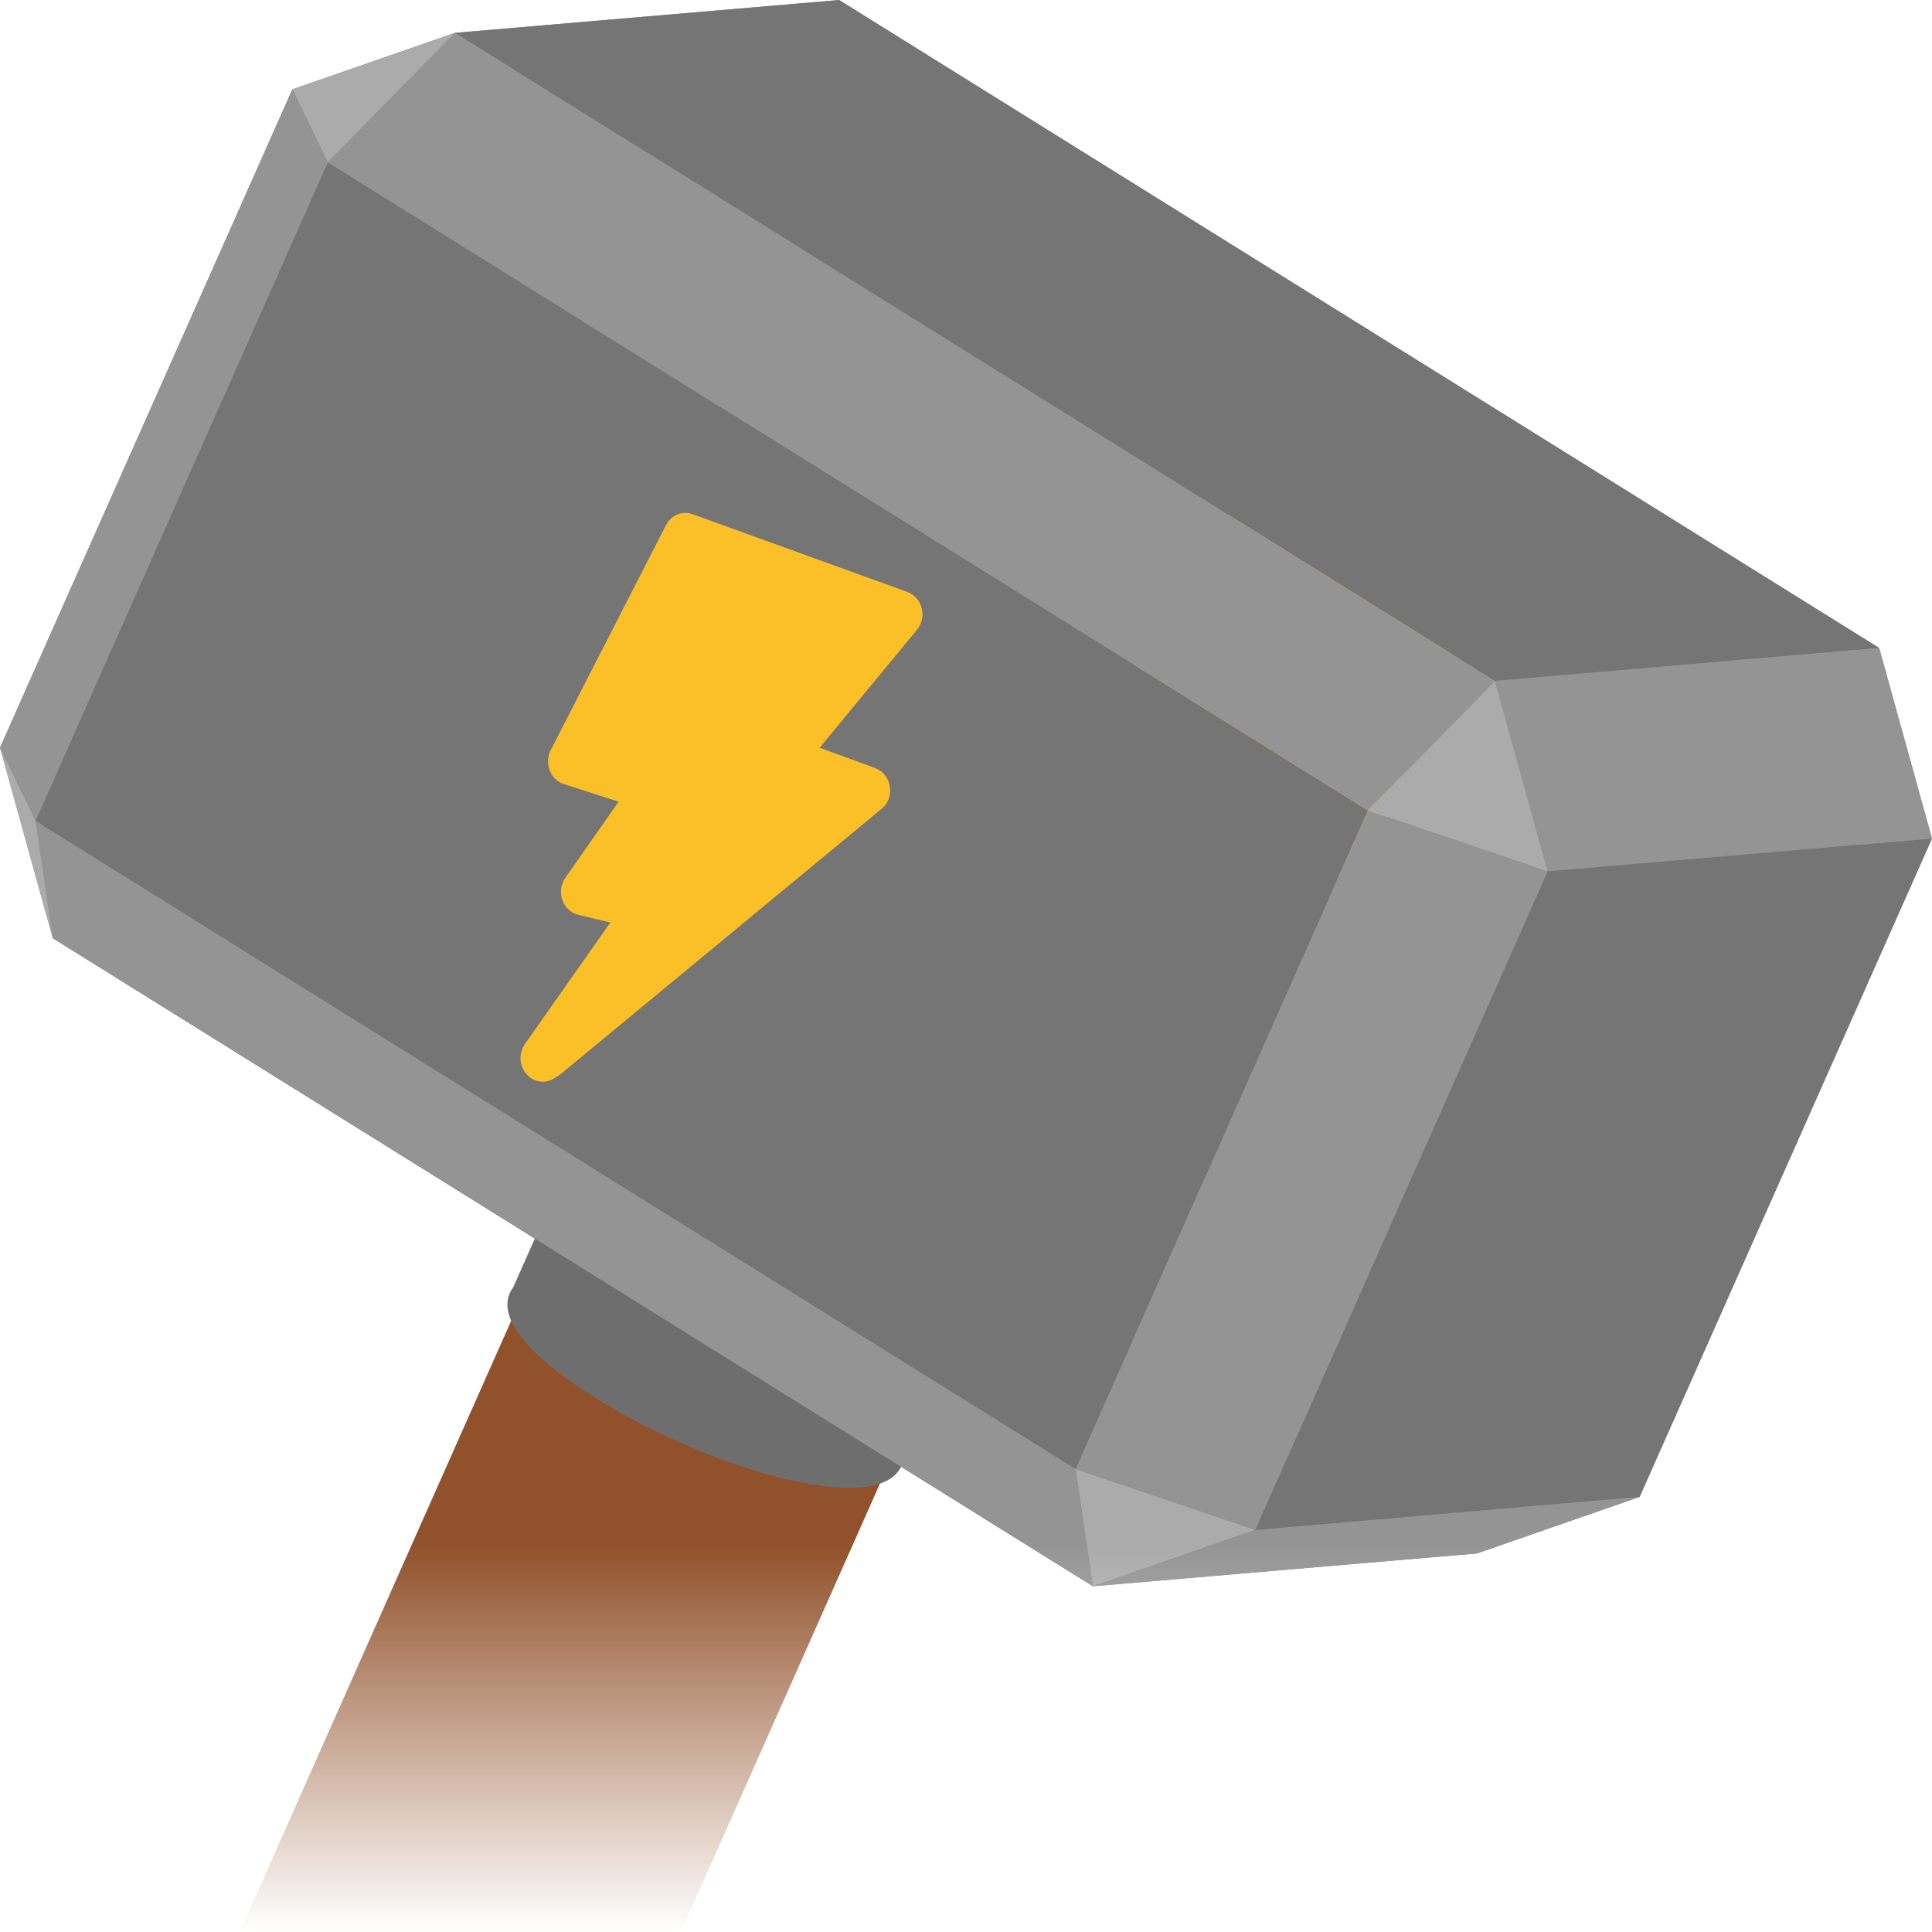
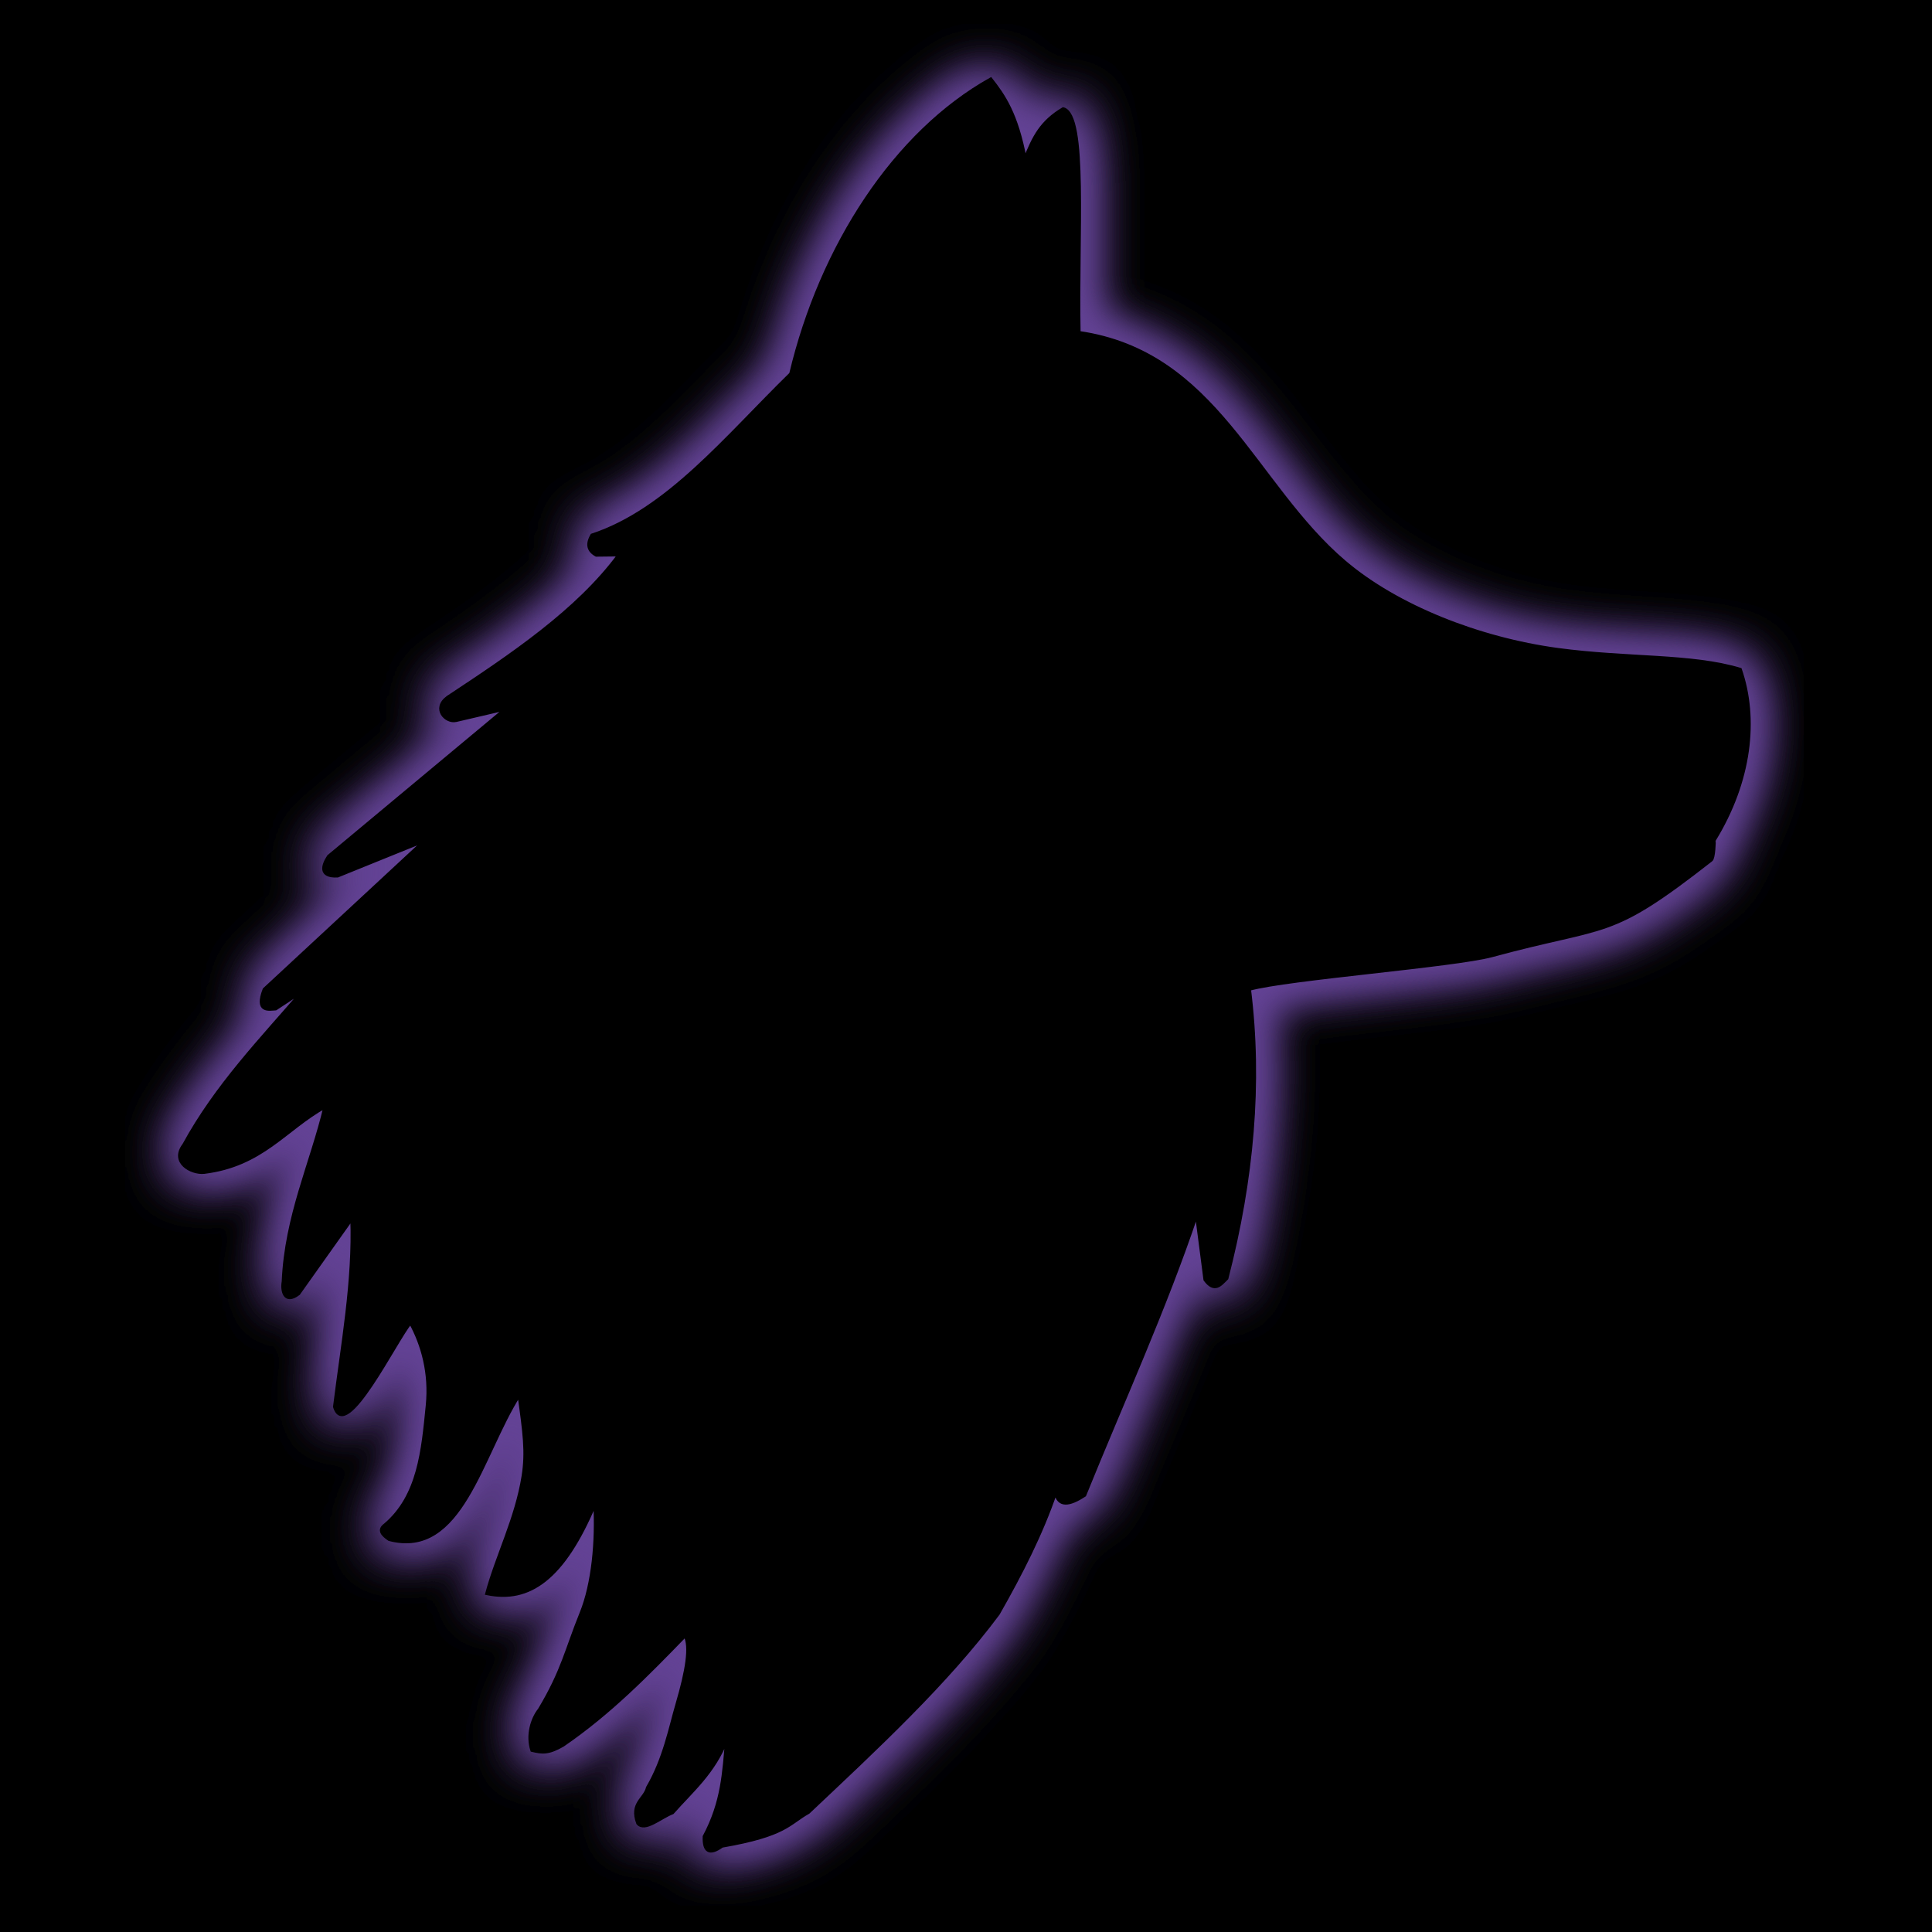
- <svg xmlns="http://www.w3.org/2000/svg" class="hammer" width="41.217" height="41.217" version="1.1" viewBox="-50 -50 41.217 41.217">
+ <svg xmlns="http://www.w3.org/2000/svg" width="586" height="586" viewBox="0 0 586 586" fill="none">
+   <rect width="586" height="586" fill="black" />
+   <g filter="url(#filter0_dddd_38_44)">
+     <path fill-rule="evenodd" clip-rule="evenodd" d="M239.869 113.404C249.064 74.624 271.523 40.185 300.518 24C304.461 29.03 308.33 34.526 310.901 48.221C313.515 41.657 315.782 36.976 322.483 33.024C329.677 34.961 326.66 71.117 327.258 100.894C368.921 106.91 380.248 147.036 407.829 170.474C423.751 184.005 448.56 193.797 472.458 197.03C493.535 199.881 513.117 198.603 527.828 203.057C532.998 218.017 530.932 236.913 519.899 254.843C519.975 254.956 519.818 260.358 519.01 260.847C487.704 285.362 488.264 280.094 452.659 289.787C441.064 292.944 390.603 296.776 378.936 300.015C382.484 328.438 379.854 357.726 372.094 387.731C370.198 389.615 368.395 392.052 365.525 388.155L362.95 368.339C353.308 397.024 340.453 425.14 328.97 453.498C324.444 456.477 321.036 457.148 320.165 452.596C315.936 465.054 309.701 477.298 302.761 489.467C286.992 510.626 265.939 530.113 245.187 549.694C239.107 553.116 238.396 556.564 218.985 559.921C215.199 562.652 213.474 561.583 213.626 557.054C219.239 546.496 219.553 537.722 220.46 527.44C216.603 537.581 209.738 543.241 203.976 549.798C200.338 551.203 195.532 555.557 193.467 552.994C191.228 546.916 195.575 545.768 196.434 542.211C201.552 533.417 203.246 524.209 205.439 516.726C208.361 506.748 209.596 499.405 207.815 496.08C196.438 507.816 185.022 519.527 170.711 529.334C166.266 531.897 164.392 531.585 161.358 530.866C159.905 526.52 161.292 521.479 163.645 518.538C170.759 506.652 171.754 500.473 176.297 489.278C179.92 480.348 181.085 467.466 180.455 456.069C170.797 479.069 160.365 485.981 147.676 483.323C150.717 471.953 156.679 460.573 158.71 447.687C159.862 440.382 159.048 434.52 157.465 423.113C145.88 441.324 139.949 472.699 118.052 466.904C115.975 465.501 114.715 464.076 116.773 462.557C127.116 453.824 128.279 439.948 129.638 426.241C130.603 416.496 128.223 407.924 124.508 401.161C120.123 406.285 104.847 437.784 101.511 426.688C103.857 407.651 107.441 388.614 106.75 369.578L90.567 392.381C86.199 395.691 85.467 391.264 85.944 388.741C86.773 368.884 94.587 352.671 98.597 335.704C86.465 342.436 79.518 353.388 61.911 355.552C58.017 355.943 51.792 352.498 55.788 347.265C65.579 329.297 79.15 315.336 91.909 300.515L83.611 305.963C81.646 306.069 77.453 307.126 80.153 300.107L128.849 254.941L102.379 265.658C96.788 265.915 97.893 262.478 99.672 259.749L153.416 214.968L138.34 218.485C135.246 219.215 131.174 214.923 135.797 211.522C155.135 198.756 175.149 185.359 187.771 168.267L180.852 168.346C178.508 167.065 177.916 165.123 179.559 162.34C202.489 154.771 220.158 132.665 239.869 113.404Z" fill="black" stroke="black" stroke-width="1" />
+   </g>
  <defs>
-     <mask id="mask111">
-       <rect x="-19.21" y="-25.7" width="46.217" height="41.217" fill="url(#linearGradient115)" />
-     </mask>
-     <linearGradient id="linearGradient115" x1="-25.395" x2="-25.395" y1="-9.3" y2="-18.03" gradientTransform="matrix(1.0589 0 0 .94436 30.79 24.3)" gradientUnits="userSpaceOnUse">
-       <stop offset="0" />
-       <stop stop-color="#fff" offset="1" />
-     </linearGradient>
+     <filter id="filter0_dddd_38_44" x="38" y="7.355" width="509.024" height="570.554" filterUnits="userSpaceOnUse" color-interpolation-filters="sRGB">
+       <feFlood flood-opacity="0" result="BackgroundImageFix" />
+       <feColorMatrix in="SourceAlpha" type="matrix" values="0 0 0 0 0 0 0 0 0 0 0 0 0 0 0 0 0 0 127 0" result="hardAlpha" />
+       <feOffset />
+       <feGaussianBlur stdDeviation="8" />
+       <feColorMatrix type="matrix" values="0 0 0 0 0.388 0 0 0 0 0.259 0 0 0 0 0.584 0 0 0 1 0" />
+       <feBlend mode="normal" in2="BackgroundImageFix" result="effect1_dropShadow_38_44" />
+       <feColorMatrix in="SourceAlpha" type="matrix" values="0 0 0 0 0 0 0 0 0 0 0 0 0 0 0 0 0 0 127 0" result="hardAlpha" />
+       <feOffset />
+       <feGaussianBlur stdDeviation="8" />
+       <feColorMatrix type="matrix" values="0 0 0 0 0.388 0 0 0 0 0.259 0 0 0 0 0.584 0 0 0 1 0" />
+       <feBlend mode="normal" in2="effect1_dropShadow_38_44" result="effect2_dropShadow_38_44" />
+       <feColorMatrix in="SourceAlpha" type="matrix" values="0 0 0 0 0 0 0 0 0 0 0 0 0 0 0 0 0 0 127 0" result="hardAlpha" />
+       <feOffset />
+       <feGaussianBlur stdDeviation="8" />
+       <feColorMatrix type="matrix" values="0 0 0 0 0.388 0 0 0 0 0.259 0 0 0 0 0.584 0 0 0 1 0" />
+       <feBlend mode="normal" in2="effect2_dropShadow_38_44" result="effect3_dropShadow_38_44" />
+       <feColorMatrix in="SourceAlpha" type="matrix" values="0 0 0 0 0 0 0 0 0 0 0 0 0 0 0 0 0 0 127 0" result="hardAlpha" />
+       <feOffset />
+       <feGaussianBlur stdDeviation="8" />
+       <feColorMatrix type="matrix" values="0 0 0 0 0.388 0 0 0 0 0.259 0 0 0 0 0.584 0 0 0 1 0" />
+       <feBlend mode="normal" in2="effect3_dropShadow_38_44" result="effect4_dropShadow_38_44" />
+       <feBlend mode="normal" in="SourceGraphic" in2="effect4_dropShadow_38_44" result="shape" />
+     </filter>
  </defs>
-   <g transform="translate(-33.29,-24.3)" mask="url(#mask111)">
-     <g stroke-linecap="round" stroke-linejoin="round">
-       <path d="m-8.511-10.449 1.126 4.064 2.707-2.765z" fill="#ababab" />
-       <path d="m-2.273-24.496-6.238 14.047 3.833 1.299 6.238-14.048z" fill="#949494" />
-       <path d="m-2.273-24.496 3.465-1.204.368 2.502z" fill="#ababab" />
-       <path d="m17.511 4.674-2.707 2.766-22.189-13.825 2.707-2.765z" fill="#949494" />
-     </g>
-     <g stroke="#878787">
-       <path d="m-9.045 20.369-1.169 2.634" stroke-width="9.6" />
-       <path d="m-12.418 23.191c-1.85-1.153-2.326-2.132-1.086-2.238 1.239-.106 3.642.709 5.493 1.862s2.326 2.132 1.087 2.238c-1.24.106-3.643-.709-5.494-1.862" fill="#878787" stroke-linecap="round" stroke-linejoin="round" />
-       <path d="m-11.248 20.557c1.851 1.153 4.254 1.968 5.493 1.862 1.24-.106.764-1.085-1.086-2.238-1.851-1.153-4.254-1.968-5.494-1.862-1.239.106-.764 1.085 1.087 2.238" fill="#878787" stroke-linecap="round" stroke-linejoin="round" />
-     </g>
-     <g stroke-linecap="round" stroke-linejoin="round">
-       <path d="m-16.71-9.748 8.199-.701 1.126 4.064-8.199.701z" fill="#949494" />
-       <path d="m23.749-9.373-6.238 14.047-22.189-13.824 6.238-14.048z" fill="#757575" />
-       <path d="m10.271-16.073 3.751 3.534c.062.058.083.156.052.238l-1.95 5.128c-.046.121-.18.153-.268.065l-1.024-1.03c-.095-.096-.242-.048-.275.091l-.516 2.152c-.034.145-.191.19-.284.082 0 0-.606-.696-.606-.696-.094-.108-.25-.063-.285.082l-.803 3.384c-.05.212-.317.178-.336-.043l-.014-.147s.058-9.892.058-9.892c.001-.165.165-.253.277-.148l1.077 1.009c.101.095.25.034.274-.111l.597-3.587c.025-.146.174-.206.275-.111z" fill="#fbbf28" stroke="#fbbf28" stroke-width=".6" />
-     </g>
-     <g stroke="#808080">
-       <path d="m-8.362 18.833-.39.878" stroke-width="9.1" />
-       <path d="m-10.956 19.899c-1.85-1.153-2.326-2.132-1.086-2.238 1.239-.106 3.642.708 5.493 1.861s2.326 2.132 1.087 2.238c-1.24.106-3.643-.708-5.494-1.861" fill="#808080" stroke-linecap="round" stroke-linejoin="round" stroke-width=".5" />
-       <path d="m-10.566 19.021c1.851 1.153 4.254 1.967 5.494 1.861 1.239-.106.764-1.085-1.087-2.238s-4.254-1.967-5.494-1.861c-1.239.106-.764 1.085 1.087 2.238" fill="#808080" stroke-linecap="round" stroke-linejoin="round" stroke-width=".5" />
-     </g>
-     <path d="m-16.71-9.748 8.199-.701 6.238-14.047-8.199.701z" fill="#757575" stroke-linecap="round" stroke-linejoin="round" />
-     <path d="m-1.754 3.951-6.511 14.662" stroke="#91512b" stroke-width="8.6" />
-     <g stroke-linecap="round" stroke-linejoin="round">
-       <path d="m-10.468 18.801c-1.851-1.153-2.327-2.132-1.087-2.238 1.239-.106 3.643.709 5.493 1.862 1.851 1.153 2.327 2.132 1.087 2.238-1.239.106-3.643-.708-5.493-1.862" fill="#91512b" />
-       <path d="m-3.958 4.139c1.851 1.153 4.254 1.968 5.494 1.862 1.239-.106.764-1.086-1.087-2.239s-4.254-1.967-5.493-1.861c-1.24.106-.764 1.085 1.086 2.238" fill="#91512b" />
-       <path d="m1.192-25.7.368 2.502 22.189 13.825-.368-2.503z" fill="#949494" />
-       <path d="m-10.472-23.795 8.199-.701 3.465-1.204-8.199.701z" fill="#949494" />
-     </g>
-     <g stroke="#6e6e6e">
-       <path d="m-.487 1.097-1.17 2.634" stroke-width="9.1" />
-       <path d="m-3.86 3.92c-1.851-1.153-2.326-2.132-1.087-2.238s3.643.708 5.493 1.861c1.851 1.153 2.327 2.132 1.087 2.238-1.239.106-3.643-.708-5.493-1.861" fill="#6e6e6e" stroke-linecap="round" stroke-linejoin="round" stroke-width=".5" />
-       <path d="m-2.691 1.286c1.851 1.153 4.254 1.967 5.494 1.861 1.239-.106.764-1.085-1.087-2.238s-4.254-1.967-5.493-1.861c-1.24.106-.764 1.085 1.086 2.238" fill="#6e6e6e" stroke-linecap="round" stroke-linejoin="round" stroke-width=".5" />
-     </g>
-     <g stroke-linecap="round" stroke-linejoin="round">
-       <path d="m18.269 6.236-3.465 1.204 2.707-2.766z" fill="#ababab" />
-       <path d="m14.804 7.44-8.199.701-22.189-13.825 8.199-.701z" fill="#757575" />
-       <path d="m-16.71-9.748 1.126 4.064-.367-2.502z" fill="#ababab" />
-       <path d="m24.507-7.812-6.238 14.048-.758-1.562 6.238-14.047z" fill="#949494" />
-       <path d="m-10.472-23.795-6.238 14.047.759 1.562 6.237-14.048z" fill="#949494" />
-       <path d="m24.507-7.812-1.126-4.064.368 2.503z" fill="#ababab" />
-       <path d="m23.381-11.876-8.199.701-22.189-13.824 8.199-.701z" fill="#757575" />
-       <path d="m-10.472-23.795 3.465-1.204-2.707 2.765z" fill="#ababab" />
-       <path d="m18.269 6.236-8.199.701-3.465 1.204 8.199-.701z" fill="#949494" />
-       <path d="m-15.951-8.186.367 2.502 22.189 13.825-.367-2.503z" fill="#949494" />
-       <path d="m18.269 6.236-8.199.701 6.238-14.048 8.199-.701z" fill="#757575" />
-       <path d="m-9.714-22.234-6.237 14.048 22.189 13.824 6.237-14.047z" fill="#757575" />
-       <path d="m2.545-12.79-4.583-1.659c-.076-.027-.156.008-.195.085 0 0-2.463 4.808-2.463 4.808-.058.114-.005.263.107.298l1.296.416c.122.039.171.21.093.321 0 0-1.205 1.722-1.205 1.722-.081.116-.024.294.105.325l.827.196c.128.031.186.209.104.325 0 0-1.899 2.701-1.899 2.701-.118.169.056.41.22.304l.11-.07 6.849-5.661c.115-.095.083-.304-.054-.354l-1.312-.48c-.123-.045-.165-.224-.078-.331 0 0 2.157-2.615 2.157-2.615.087-.106.045-.286-.079-.331z" fill="#fbbf28" stroke="#fbbf28" stroke-width=".6" />
-       <path d="m24.507-7.812-8.199.701-1.126-4.064 8.199-.701z" fill="#949494" />
-       <path d="m15.182-11.175-2.707 2.766-22.189-13.825 2.707-2.765z" fill="#949494" />
-       <path d="m10.07 6.937-3.465 1.204-.367-2.503z" fill="#ababab" />
-       <path d="m16.308-7.111-6.238 14.048-3.832-1.299 6.237-14.047z" fill="#949494" />
-       <path d="m16.308-7.111-1.126-4.064-2.707 2.766z" fill="#ababab" />
-     </g>
-   </g>
</svg>
